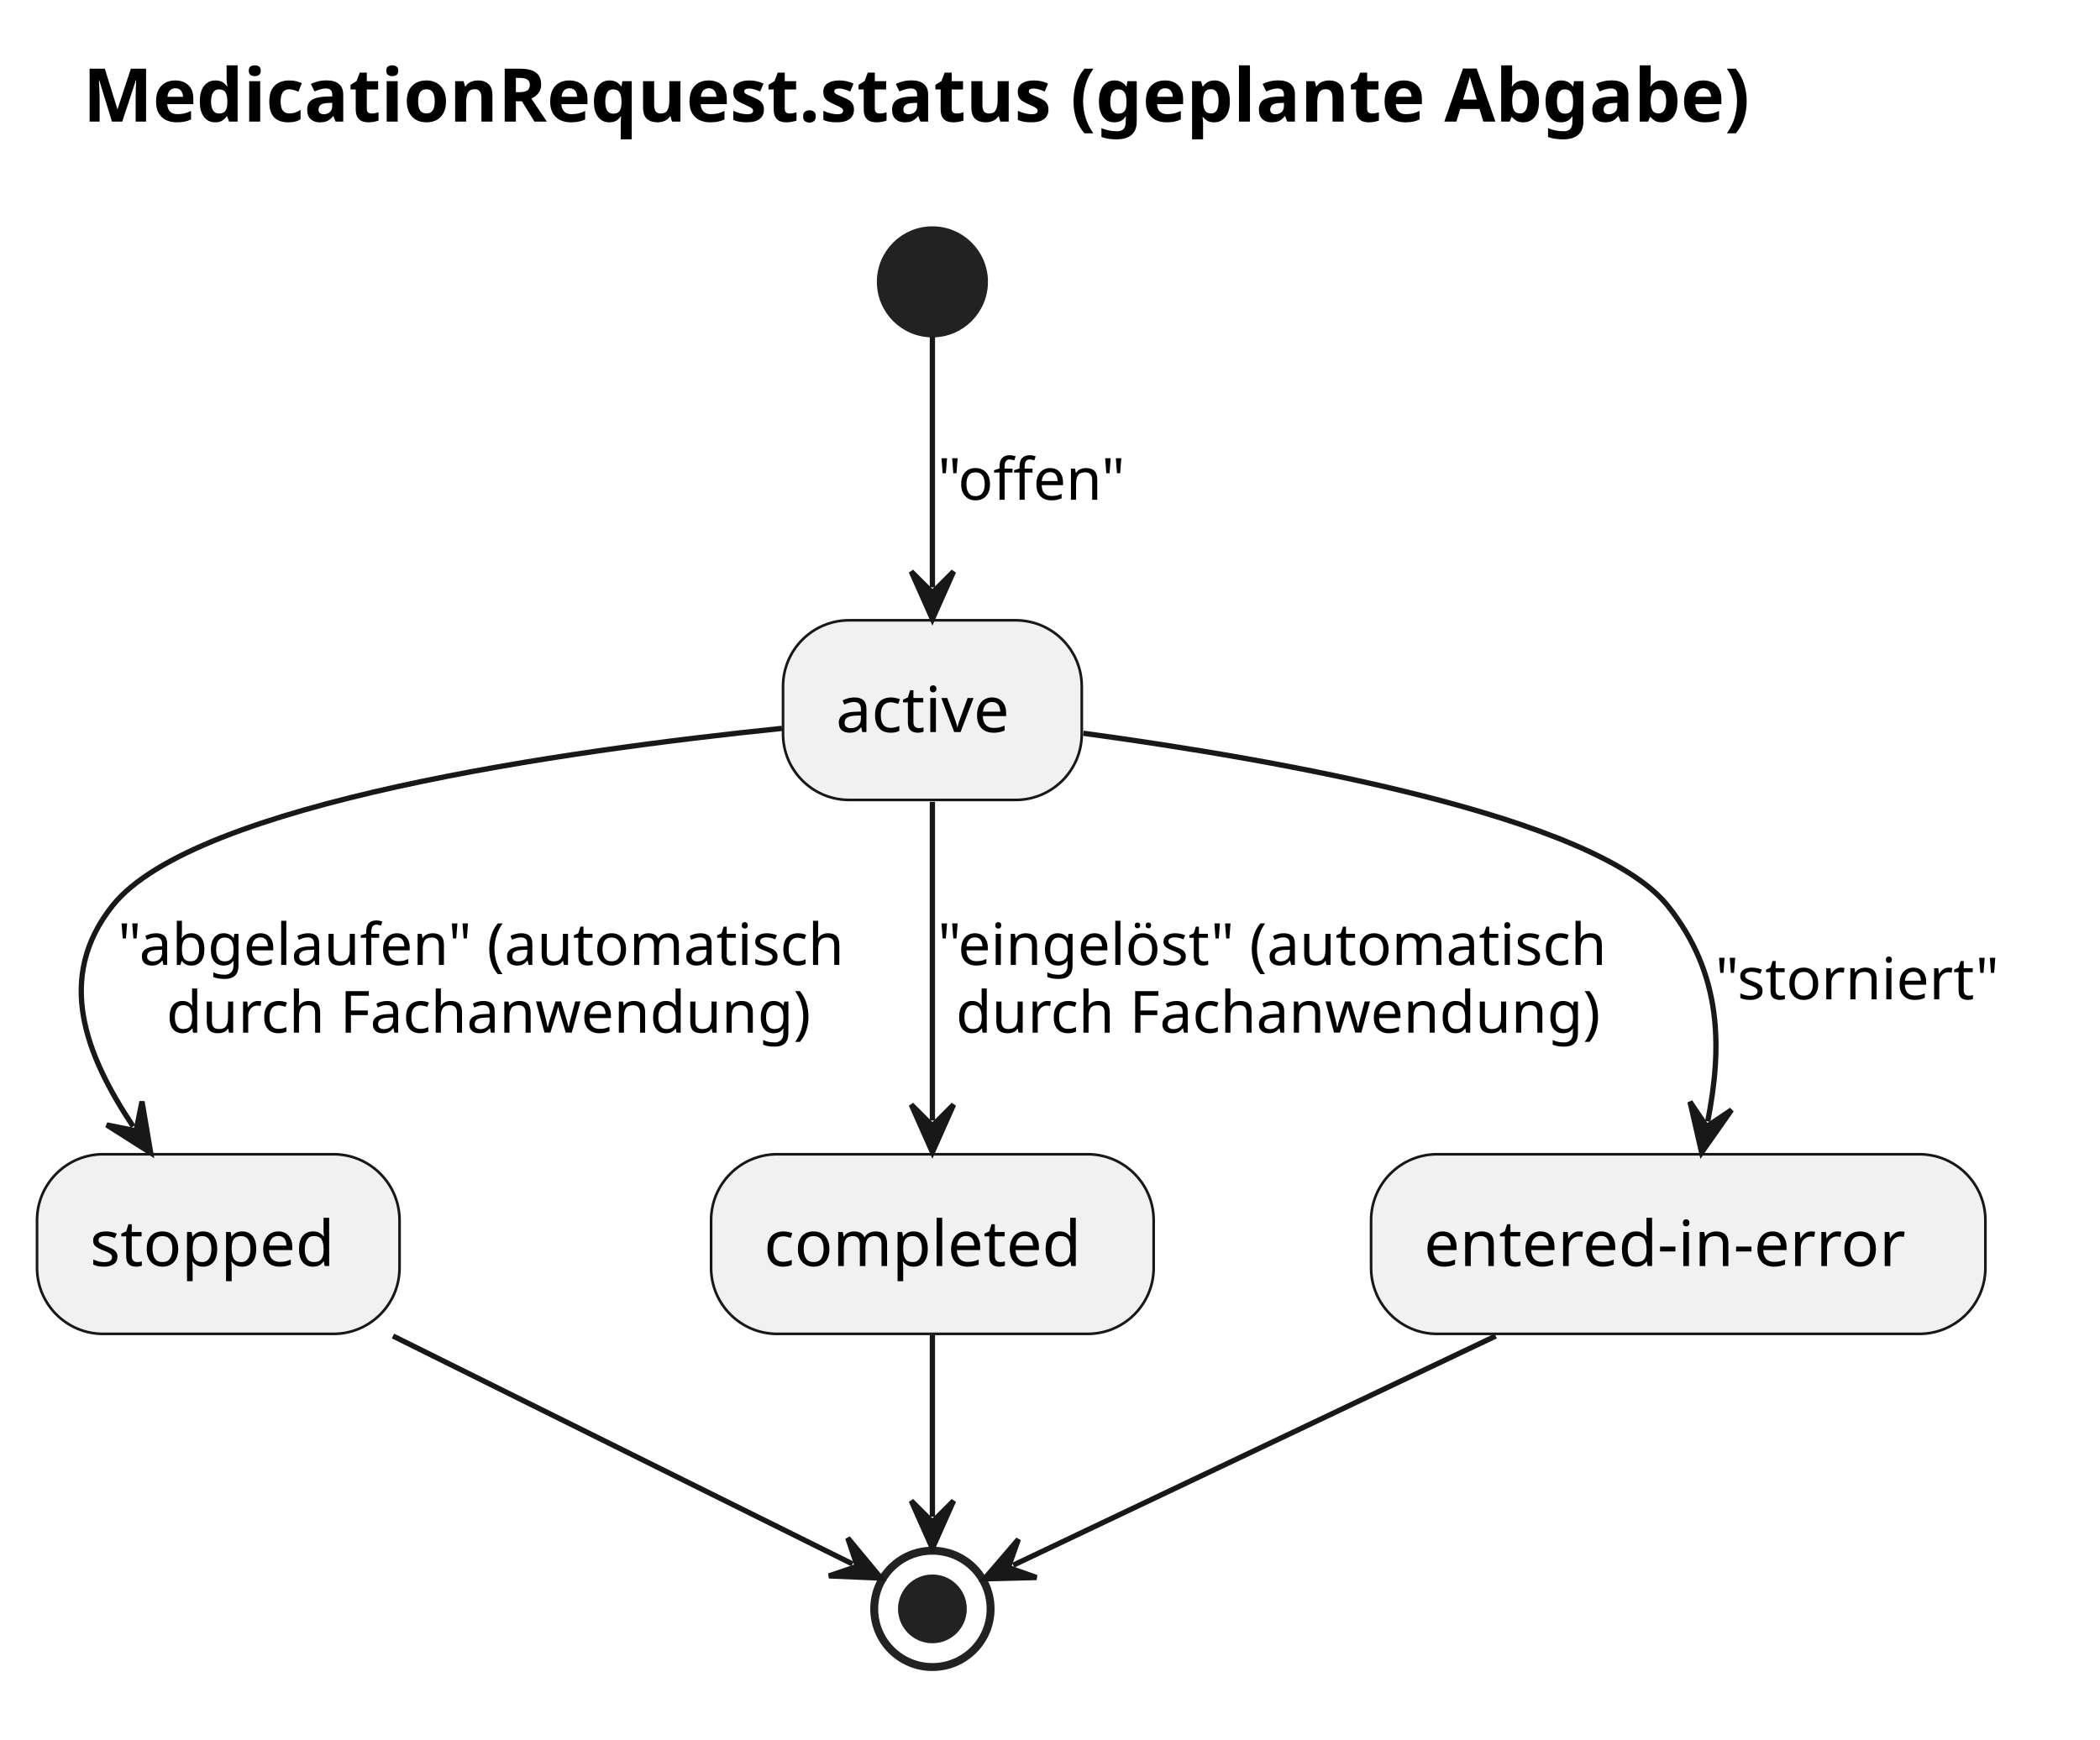
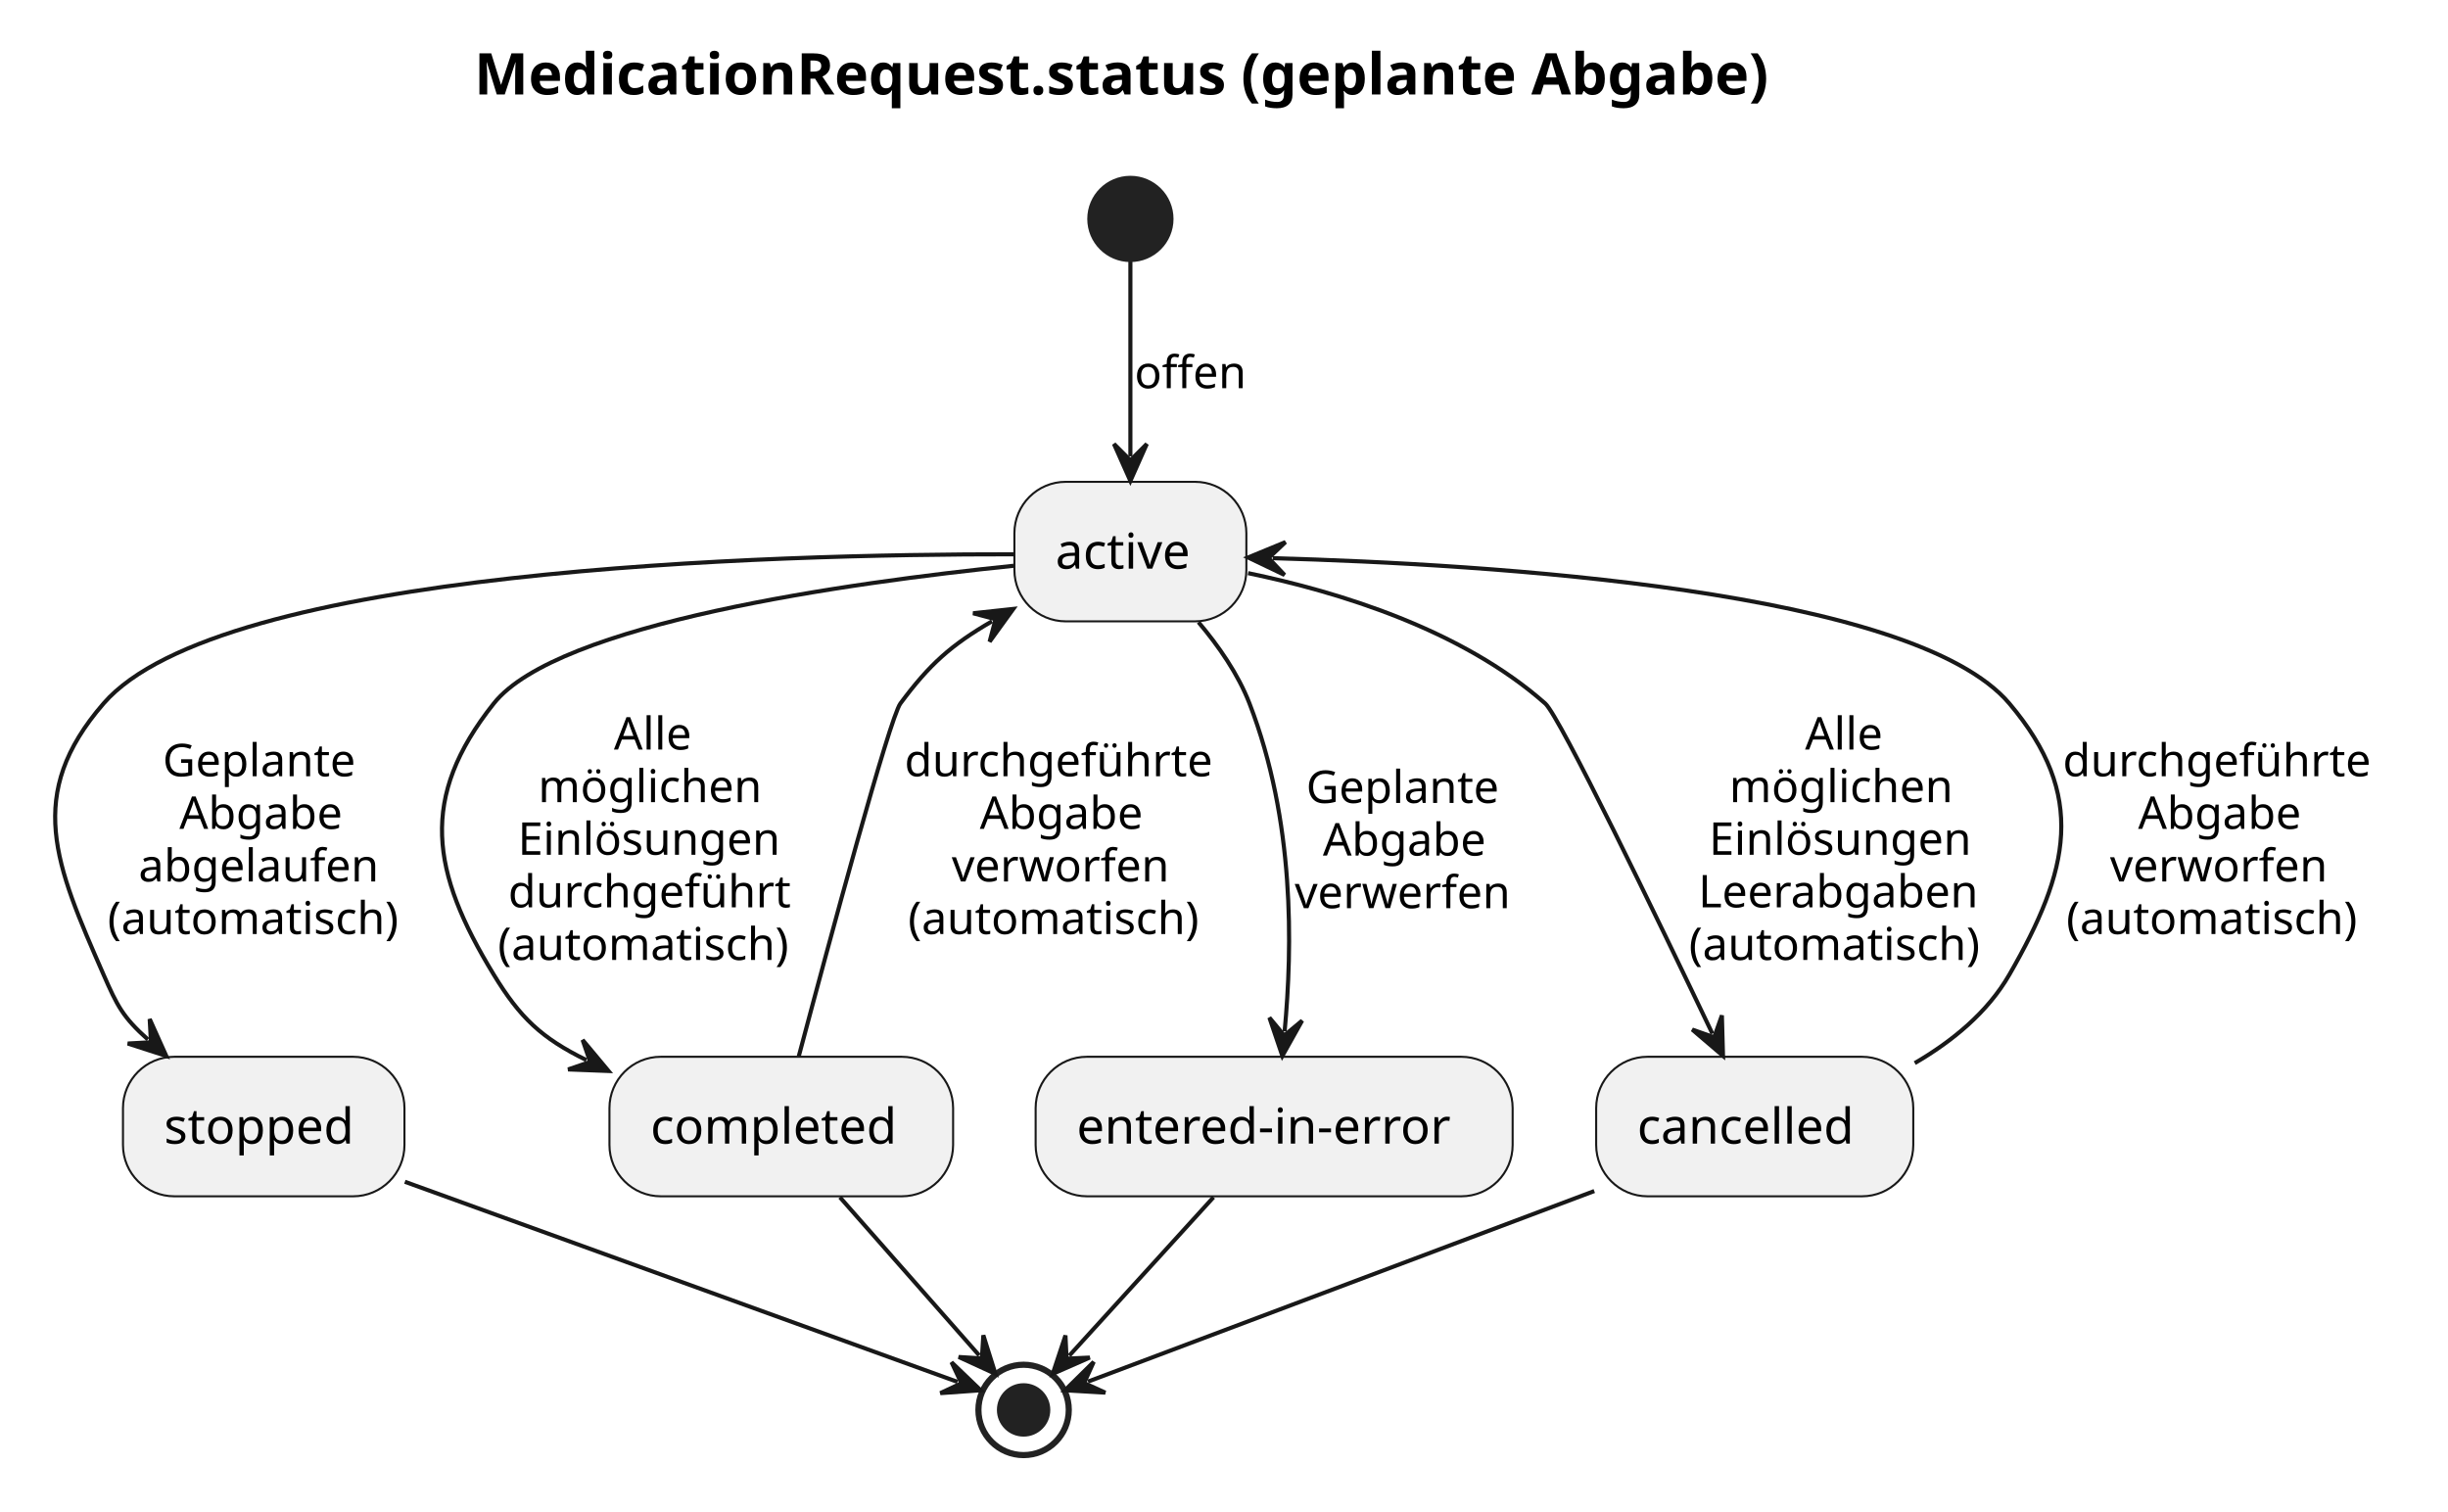
- <svg xmlns="http://www.w3.org/2000/svg" contentStyleType="text/css" data-diagram-type="ACTIVITY" height="329px" preserveAspectRatio="none" style="width:397px;height:329px;background:#FFFFFF;" version="1.1" viewBox="0 0 397 329" width="397px" zoomAndPan="magnify">
+ <svg xmlns="http://www.w3.org/2000/svg" contentStyleType="text/css" data-diagram-type="ACTIVITY" height="368px" preserveAspectRatio="none" style="width:596px;height:368px;background:#FFFFFF;" version="1.1" viewBox="0 0 596 368" width="596px" zoomAndPan="magnify">
  <defs />
  <g>
    <g class="title" data-source-line="1">
-       <text fill="#000000" font-family="sans-serif" font-size="14" font-weight="700" lengthAdjust="spacing" textLength="358.962" x="15.677" y="22.995">MedicationRequest.status (geplante Abgabe)</text>
+       <text fill="#000000" font-family="sans-serif" font-size="14" font-weight="700" lengthAdjust="spacing" textLength="358.962" x="115.457" y="22.995">MedicationRequest.status (geplante Abgabe)</text>
    </g>
    <g class="start_entity" data-qualified-name="start" data-source-line="3" id="ent0002">
-       <ellipse cx="176.27" cy="53.297" fill="#222222" rx="10" ry="10" style="stroke:#222222;stroke-width:1;" />
+       <ellipse cx="275.21" cy="53.297" fill="#222222" rx="10" ry="10" style="stroke:#222222;stroke-width:1;" />
    </g>
-     <rect fill="#F1F1F1" height="33.969" rx="12.5" ry="12.5" style="stroke:#181818;stroke-width:0.5;" width="56.475" x="148.03" y="117.297" />
-     <text fill="#000000" font-family="sans-serif" font-size="12" lengthAdjust="spacing" textLength="36.475" x="158.03" y="138.435">active</text>
-     <rect fill="#F1F1F1" height="33.969" rx="12.5" ry="12.5" style="stroke:#181818;stroke-width:0.5;" width="68.533" x="7" y="218.267" />
-     <text fill="#000000" font-family="sans-serif" font-size="12" lengthAdjust="spacing" textLength="48.533" x="17" y="239.405">stopped</text>
-     <rect fill="#F1F1F1" height="33.969" rx="12.5" ry="12.5" style="stroke:#181818;stroke-width:0.5;" width="83.668" x="134.43" y="218.267" />
-     <text fill="#000000" font-family="sans-serif" font-size="12" lengthAdjust="spacing" textLength="63.668" x="144.43" y="239.405">completed</text>
-     <rect fill="#F1F1F1" height="33.969" rx="12.5" ry="12.5" style="stroke:#181818;stroke-width:0.5;" width="116.135" x="259.2" y="218.267" />
-     <text fill="#000000" font-family="sans-serif" font-size="12" lengthAdjust="spacing" textLength="96.135" x="269.2" y="239.405">entered-in-error</text>
-     <g class="end_entity" data-qualified-name="end" data-source-line="7" id="ent0011">
-       <ellipse cx="176.27" cy="304.237" fill="none" rx="11" ry="11" style="stroke:#222222;stroke-width:1.5;" />
-       <ellipse cx="176.27" cy="304.237" fill="#222222" rx="6" ry="6" style="stroke:#222222;stroke-width:1;" />
+     <rect fill="#F1F1F1" height="33.969" rx="12.5" ry="12.5" style="stroke:#181818;stroke-width:0.5;" width="56.475" x="246.97" y="117.297" />
+     <text fill="#000000" font-family="sans-serif" font-size="12" lengthAdjust="spacing" textLength="36.475" x="256.97" y="138.435">active</text>
+     <rect fill="#F1F1F1" height="33.969" rx="12.5" ry="12.5" style="stroke:#181818;stroke-width:0.5;" width="68.533" x="29.94" y="257.267" />
+     <text fill="#000000" font-family="sans-serif" font-size="12" lengthAdjust="spacing" textLength="48.533" x="39.94" y="278.406">stopped</text>
+     <rect fill="#F1F1F1" height="33.969" rx="12.5" ry="12.5" style="stroke:#181818;stroke-width:0.5;" width="83.668" x="148.38" y="257.267" />
+     <text fill="#000000" font-family="sans-serif" font-size="12" lengthAdjust="spacing" textLength="63.668" x="158.38" y="278.406">completed</text>
+     <rect fill="#F1F1F1" height="33.969" rx="12.5" ry="12.5" style="stroke:#181818;stroke-width:0.5;" width="116.135" x="252.14" y="257.267" />
+     <text fill="#000000" font-family="sans-serif" font-size="12" lengthAdjust="spacing" textLength="96.135" x="262.14" y="278.406">entered-in-error</text>
+     <rect fill="#F1F1F1" height="33.969" rx="12.5" ry="12.5" style="stroke:#181818;stroke-width:0.5;" width="77.205" x="388.61" y="257.267" />
+     <text fill="#000000" font-family="sans-serif" font-size="12" lengthAdjust="spacing" textLength="57.205" x="398.61" y="278.406">cancelled</text>
+     <g class="end_entity" data-qualified-name="end" data-source-line="10" id="ent0015">
+       <ellipse cx="249.21" cy="343.237" fill="none" rx="11" ry="11" style="stroke:#222222;stroke-width:1.5;" />
+       <ellipse cx="249.21" cy="343.237" fill="#222222" rx="6" ry="6" style="stroke:#222222;stroke-width:1;" />
    </g>
    <g class="link" data-entity-1="ent0002" data-entity-2="ent0003" data-link-type="dependency" data-source-line="3" id="lnk4">
-       <path d="M176.27,63.667 C176.27,76.827 176.27,94.967 176.27,111.077" fill="none" id="start-to-active" style="stroke:#181818;stroke-width:1;" />
-       <polygon fill="#181818" points="176.27,117.077,180.27,108.077,176.27,112.077,172.27,108.077,176.27,117.077" style="stroke:#181818;stroke-width:1;" />
-       <text fill="#000000" font-family="sans-serif" font-size="11" lengthAdjust="spacing" textLength="38.334" x="177.27" y="94.507">"offen"</text>
+       <path d="M275.21,63.667 C275.21,76.827 275.21,94.967 275.21,111.077" fill="none" id="start-to-active" style="stroke:#181818;stroke-width:1;" />
+       <polygon fill="#181818" points="275.21,117.077,279.21,108.077,275.21,112.077,271.21,108.077,275.21,117.077" style="stroke:#181818;stroke-width:1;" />
+       <text fill="#000000" font-family="sans-serif" font-size="11" lengthAdjust="spacing" textLength="28.214" x="276.21" y="94.507">offen</text>
    </g>
    <g class="link" data-entity-1="ent0003" data-entity-2="ent0005" data-link-type="dependency" data-source-line="4" id="lnk6">
-       <path d="M147.82,137.737 C107.47,141.867 36.78,151.747 21.27,171.267 C10.49,184.837 16.07,199.309 25.17,213.009" fill="none" id="active-to-stopped" style="stroke:#181818;stroke-width:1;" />
-       <polygon fill="#181818" points="28.49,218.007,26.842,208.297,25.724,213.842,20.178,212.723,28.49,218.007" style="stroke:#181818;stroke-width:1;" />
-       <text fill="#000000" font-family="sans-serif" font-size="11" lengthAdjust="spacing" textLength="148.092" x="22.27" y="182.477">"abgelaufen" (automatisch</text>
-       <text fill="#000000" font-family="sans-serif" font-size="11" lengthAdjust="spacing" textLength="129.728" x="31.452" y="195.282">durch Fachanwendung)</text>
+       <path d="M246.9,134.937 C187.64,134.877 53.64,138.457 25.21,171.267 C6,193.437 13.44,210.397 25.21,237.267 C28.54,244.867 29.871,247.564 36.011,253.064" fill="none" id="active-to-stopped" style="stroke:#181818;stroke-width:1;" />
+       <polygon fill="#181818" points="40.48,257.067,36.445,248.083,36.756,253.731,31.107,254.041,40.48,257.067" style="stroke:#181818;stroke-width:1;" />
+       <text fill="#000000" font-family="sans-serif" font-size="11" lengthAdjust="spacing" textLength="50.123" x="39.605" y="188.977">Geplante</text>
+       <text fill="#000000" font-family="sans-serif" font-size="11" lengthAdjust="spacing" textLength="41.98" x="43.677" y="201.782">Abgabe</text>
+       <text fill="#000000" font-family="sans-serif" font-size="11" lengthAdjust="spacing" textLength="61.853" x="33.74" y="214.587">abgelaufen</text>
+       <text fill="#000000" font-family="sans-serif" font-size="11" lengthAdjust="spacing" textLength="76.914" x="26.21" y="227.391">(automatisch)</text>
    </g>
    <g class="link" data-entity-1="ent0003" data-entity-2="ent0007" data-link-type="dependency" data-source-line="5" id="lnk8">
-       <path d="M176.27,151.627 C176.27,169.967 176.27,193.537 176.27,211.887" fill="none" id="active-to-completed" style="stroke:#181818;stroke-width:1;" />
-       <polygon fill="#181818" points="176.27,217.887,180.27,208.887,176.27,212.887,172.27,208.887,176.27,217.887" style="stroke:#181818;stroke-width:1;" />
-       <text fill="#000000" font-family="sans-serif" font-size="11" lengthAdjust="spacing" textLength="136.614" x="177.27" y="182.477">"eingelöst" (automatisch</text>
-       <text fill="#000000" font-family="sans-serif" font-size="11" lengthAdjust="spacing" textLength="129.728" x="180.713" y="195.282">durch Fachanwendung)</text>
+       <path d="M246.76,137.737 C206.41,141.867 135.72,151.747 120.21,171.267 C101.96,194.237 104.93,212.227 120.21,237.267 C126.62,247.767 131.785,252.681 142.775,258.081" fill="none" id="active-to-completed" style="stroke:#181818;stroke-width:1;" />
+       <polygon fill="#181818" points="148.16,260.727,141.846,253.168,143.673,258.522,138.318,260.348,148.16,260.727" style="stroke:#181818;stroke-width:1;" />
+       <text fill="#000000" font-family="sans-serif" font-size="11" lengthAdjust="spacing" textLength="20.405" x="149.465" y="182.477">Alle</text>
+       <text fill="#000000" font-family="sans-serif" font-size="11" lengthAdjust="spacing" textLength="57.299" x="131.018" y="195.282">möglichen</text>
+       <text fill="#000000" font-family="sans-serif" font-size="11" lengthAdjust="spacing" textLength="67.16" x="126.087" y="208.087">Einlösungen</text>
+       <text fill="#000000" font-family="sans-serif" font-size="11" lengthAdjust="spacing" textLength="71.897" x="123.718" y="220.891">durchgeführt</text>
+       <text fill="#000000" font-family="sans-serif" font-size="11" lengthAdjust="spacing" textLength="76.914" x="121.21" y="233.696">(automatisch)</text>
+     </g>
+     <g class="link" data-entity-1="ent0007" data-entity-2="ent0003" data-link-type="dependency" data-source-line="8" id="lnk13">
+       <path d="M194.48,257.117 C201.89,229.257 216.61,174.777 219.21,171.267 C226.3,161.707 231.56,157.028 241.52,151.248" fill="none" id="completed-to-active" style="stroke:#181818;stroke-width:1;" />
+       <polygon fill="#181818" points="246.71,148.237,236.918,149.295,242.385,150.746,240.934,156.214,246.71,148.237" style="stroke:#181818;stroke-width:1;" />
+       <text fill="#000000" font-family="sans-serif" font-size="11" lengthAdjust="spacing" textLength="78.665" x="220.21" y="188.977">durchgeführte</text>
+       <text fill="#000000" font-family="sans-serif" font-size="11" lengthAdjust="spacing" textLength="41.98" x="238.552" y="201.782">Abgabe</text>
+       <text fill="#000000" font-family="sans-serif" font-size="11" lengthAdjust="spacing" textLength="55.661" x="231.712" y="214.587">verworfen</text>
+       <text fill="#000000" font-family="sans-serif" font-size="11" lengthAdjust="spacing" textLength="76.914" x="221.085" y="227.391">(automatisch)</text>
    </g>
    <g class="link" data-entity-1="ent0003" data-entity-2="ent0009" data-link-type="dependency" data-source-line="6" id="lnk10">
-       <path d="M204.8,138.657 C241.35,143.617 301.6,154.187 315.27,171.267 C325.65,184.257 325.561,198.138 322.841,212.058" fill="none" id="active-to-entered-in-error" style="stroke:#181818;stroke-width:1;" />
-       <polygon fill="#181818" points="321.69,217.947,327.342,209.881,322.649,213.04,319.49,208.347,321.69,217.947" style="stroke:#181818;stroke-width:1;" />
-       <text fill="#000000" font-family="sans-serif" font-size="11" lengthAdjust="spacing" textLength="57.046" x="324.27" y="188.977">"storniert"</text>
+       <path d="M291.78,151.467 C296.66,157.227 301.44,164.087 304.21,171.267 C315.26,199.887 314.672,230.432 312.762,251.092" fill="none" id="active-to-entered-in-error" style="stroke:#181818;stroke-width:1;" />
+       <polygon fill="#181818" points="312.21,257.067,317.022,248.473,312.67,252.088,309.055,247.737,312.21,257.067" style="stroke:#181818;stroke-width:1;" />
+       <text fill="#000000" font-family="sans-serif" font-size="11" lengthAdjust="spacing" textLength="50.123" x="317.998" y="195.477">Geplante</text>
+       <text fill="#000000" font-family="sans-serif" font-size="11" lengthAdjust="spacing" textLength="41.98" x="322.069" y="208.282">Abgabe</text>
+       <text fill="#000000" font-family="sans-serif" font-size="11" lengthAdjust="spacing" textLength="55.698" x="315.21" y="221.087">verwerfen</text>
    </g>
-     <g class="link" data-entity-1="ent0005" data-entity-2="ent0011" data-link-type="dependency" data-source-line="7" id="lnk12">
-       <path d="M74.29,252.637 C104.58,267.667 142.145,286.311 161.175,295.751" fill="none" id="stopped-to-end" style="stroke:#181818;stroke-width:1;" />
-       <polygon fill="#181818" points="166.55,298.417,160.265,290.834,162.071,296.195,156.71,298.001,166.55,298.417" style="stroke:#181818;stroke-width:1;" />
+     <g class="link" data-entity-1="ent0003" data-entity-2="ent0011" data-link-type="dependency" data-source-line="7" id="lnk12">
+       <path d="M303.86,139.527 C325.87,144.087 355.86,153.257 376.21,171.267 C379.73,174.387 403.533,223.643 416.903,251.623" fill="none" id="active-to-cancelled" style="stroke:#181818;stroke-width:1;" />
+       <polygon fill="#181818" points="419.49,257.037,419.219,247.192,417.334,252.525,412,250.641,419.49,257.037" style="stroke:#181818;stroke-width:1;" />
+       <text fill="#000000" font-family="sans-serif" font-size="11" lengthAdjust="spacing" textLength="20.405" x="439.465" y="182.477">Alle</text>
+       <text fill="#000000" font-family="sans-serif" font-size="11" lengthAdjust="spacing" textLength="57.299" x="421.018" y="195.282">möglichen</text>
+       <text fill="#000000" font-family="sans-serif" font-size="11" lengthAdjust="spacing" textLength="67.16" x="416.087" y="208.087">Einlösungen</text>
+       <text fill="#000000" font-family="sans-serif" font-size="11" lengthAdjust="spacing" textLength="72.354" x="413.49" y="220.891">Leerabgaben</text>
+       <text fill="#000000" font-family="sans-serif" font-size="11" lengthAdjust="spacing" textLength="76.914" x="411.21" y="233.696">(automatisch)</text>
    </g>
-     <g class="link" data-entity-1="ent0009" data-entity-2="ent0011" data-link-type="dependency" data-source-line="8" id="lnk13">
-       <path d="M282.77,252.637 C250.98,267.747 211.24,286.623 191.53,295.983" fill="none" id="entered-in-error-to-end" style="stroke:#181818;stroke-width:1;" />
-       <polygon fill="#181818" points="186.11,298.557,195.956,298.309,190.627,296.412,192.524,291.083,186.11,298.557" style="stroke:#181818;stroke-width:1;" />
+     <g class="link" data-entity-1="ent0011" data-entity-2="ent0003" data-link-type="dependency" data-source-line="9" id="lnk14">
+       <path d="M466.18,258.807 C475.32,253.487 483.93,246.437 489.21,237.267 C503.85,211.847 508.15,193.667 489.21,171.267 C465.79,143.587 362.588,137.354 309.858,135.884" fill="none" id="cancelled-to-active" style="stroke:#181818;stroke-width:1;" />
+       <polygon fill="#181818" points="303.86,135.717,312.745,139.966,308.858,135.856,312.968,131.969,303.86,135.717" style="stroke:#181818;stroke-width:1;" />
+       <text fill="#000000" font-family="sans-serif" font-size="11" lengthAdjust="spacing" textLength="78.665" x="502.21" y="188.977">durchgeführte</text>
+       <text fill="#000000" font-family="sans-serif" font-size="11" lengthAdjust="spacing" textLength="41.98" x="520.552" y="201.782">Abgabe</text>
+       <text fill="#000000" font-family="sans-serif" font-size="11" lengthAdjust="spacing" textLength="55.661" x="513.712" y="214.587">verworfen</text>
+       <text fill="#000000" font-family="sans-serif" font-size="11" lengthAdjust="spacing" textLength="76.914" x="503.086" y="227.391">(automatisch)</text>
    </g>
-     <g class="link" data-entity-1="ent0007" data-entity-2="ent0011" data-link-type="dependency" data-source-line="9" id="lnk14">
-       <path d="M176.27,252.467 C176.27,265.017 176.27,276.007 176.27,286.807" fill="none" id="completed-to-end" style="stroke:#181818;stroke-width:1;" />
-       <polygon fill="#181818" points="176.27,292.807,180.27,283.807,176.27,287.807,172.27,283.807,176.27,292.807" style="stroke:#181818;stroke-width:1;" />
+     <g class="link" data-entity-1="ent0005" data-entity-2="ent0015" data-link-type="dependency" data-source-line="10" id="lnk16">
+       <path d="M98.57,287.697 C141.42,303.207 206.599,326.803 233.119,336.413" fill="none" id="stopped-to-end" style="stroke:#181818;stroke-width:1;" />
+       <polygon fill="#181818" points="238.76,338.457,231.661,331.63,234.059,336.753,228.936,339.151,238.76,338.457" style="stroke:#181818;stroke-width:1;" />
+     </g>
+     <g class="link" data-entity-1="ent0009" data-entity-2="ent0015" data-link-type="dependency" data-source-line="11" id="lnk17">
+       <path d="M295.44,291.467 C283.03,305.097 269.869,319.55 260.339,330.02" fill="none" id="entered-in-error-to-end" style="stroke:#181818;stroke-width:1;" />
+       <polygon fill="#181818" points="256.3,334.457,265.316,330.494,259.666,330.759,259.4,325.109,256.3,334.457" style="stroke:#181818;stroke-width:1;" />
+     </g>
+     <g class="link" data-entity-1="ent0007" data-entity-2="ent0015" data-link-type="dependency" data-source-line="12" id="lnk18">
+       <path d="M204.49,291.467 C216.5,305.097 229.162,319.486 238.392,329.956" fill="none" id="completed-to-end" style="stroke:#181818;stroke-width:1;" />
+       <polygon fill="#181818" points="242.36,334.457,239.409,325.06,239.054,330.706,233.408,330.351,242.36,334.457" style="stroke:#181818;stroke-width:1;" />
+     </g>
+     <g class="link" data-entity-1="ent0011" data-entity-2="ent0015" data-link-type="dependency" data-source-line="13" id="lnk19">
+       <path d="M388.15,289.957 C346.6,305.587 289.195,327.193 264.885,336.343" fill="none" id="cancelled-to-end" style="stroke:#181818;stroke-width:1;" />
+       <polygon fill="#181818" points="259.27,338.457,269.102,339.03,263.95,336.696,266.284,331.543,259.27,338.457" style="stroke:#181818;stroke-width:1;" />
    </g>
  </g>
</svg>
